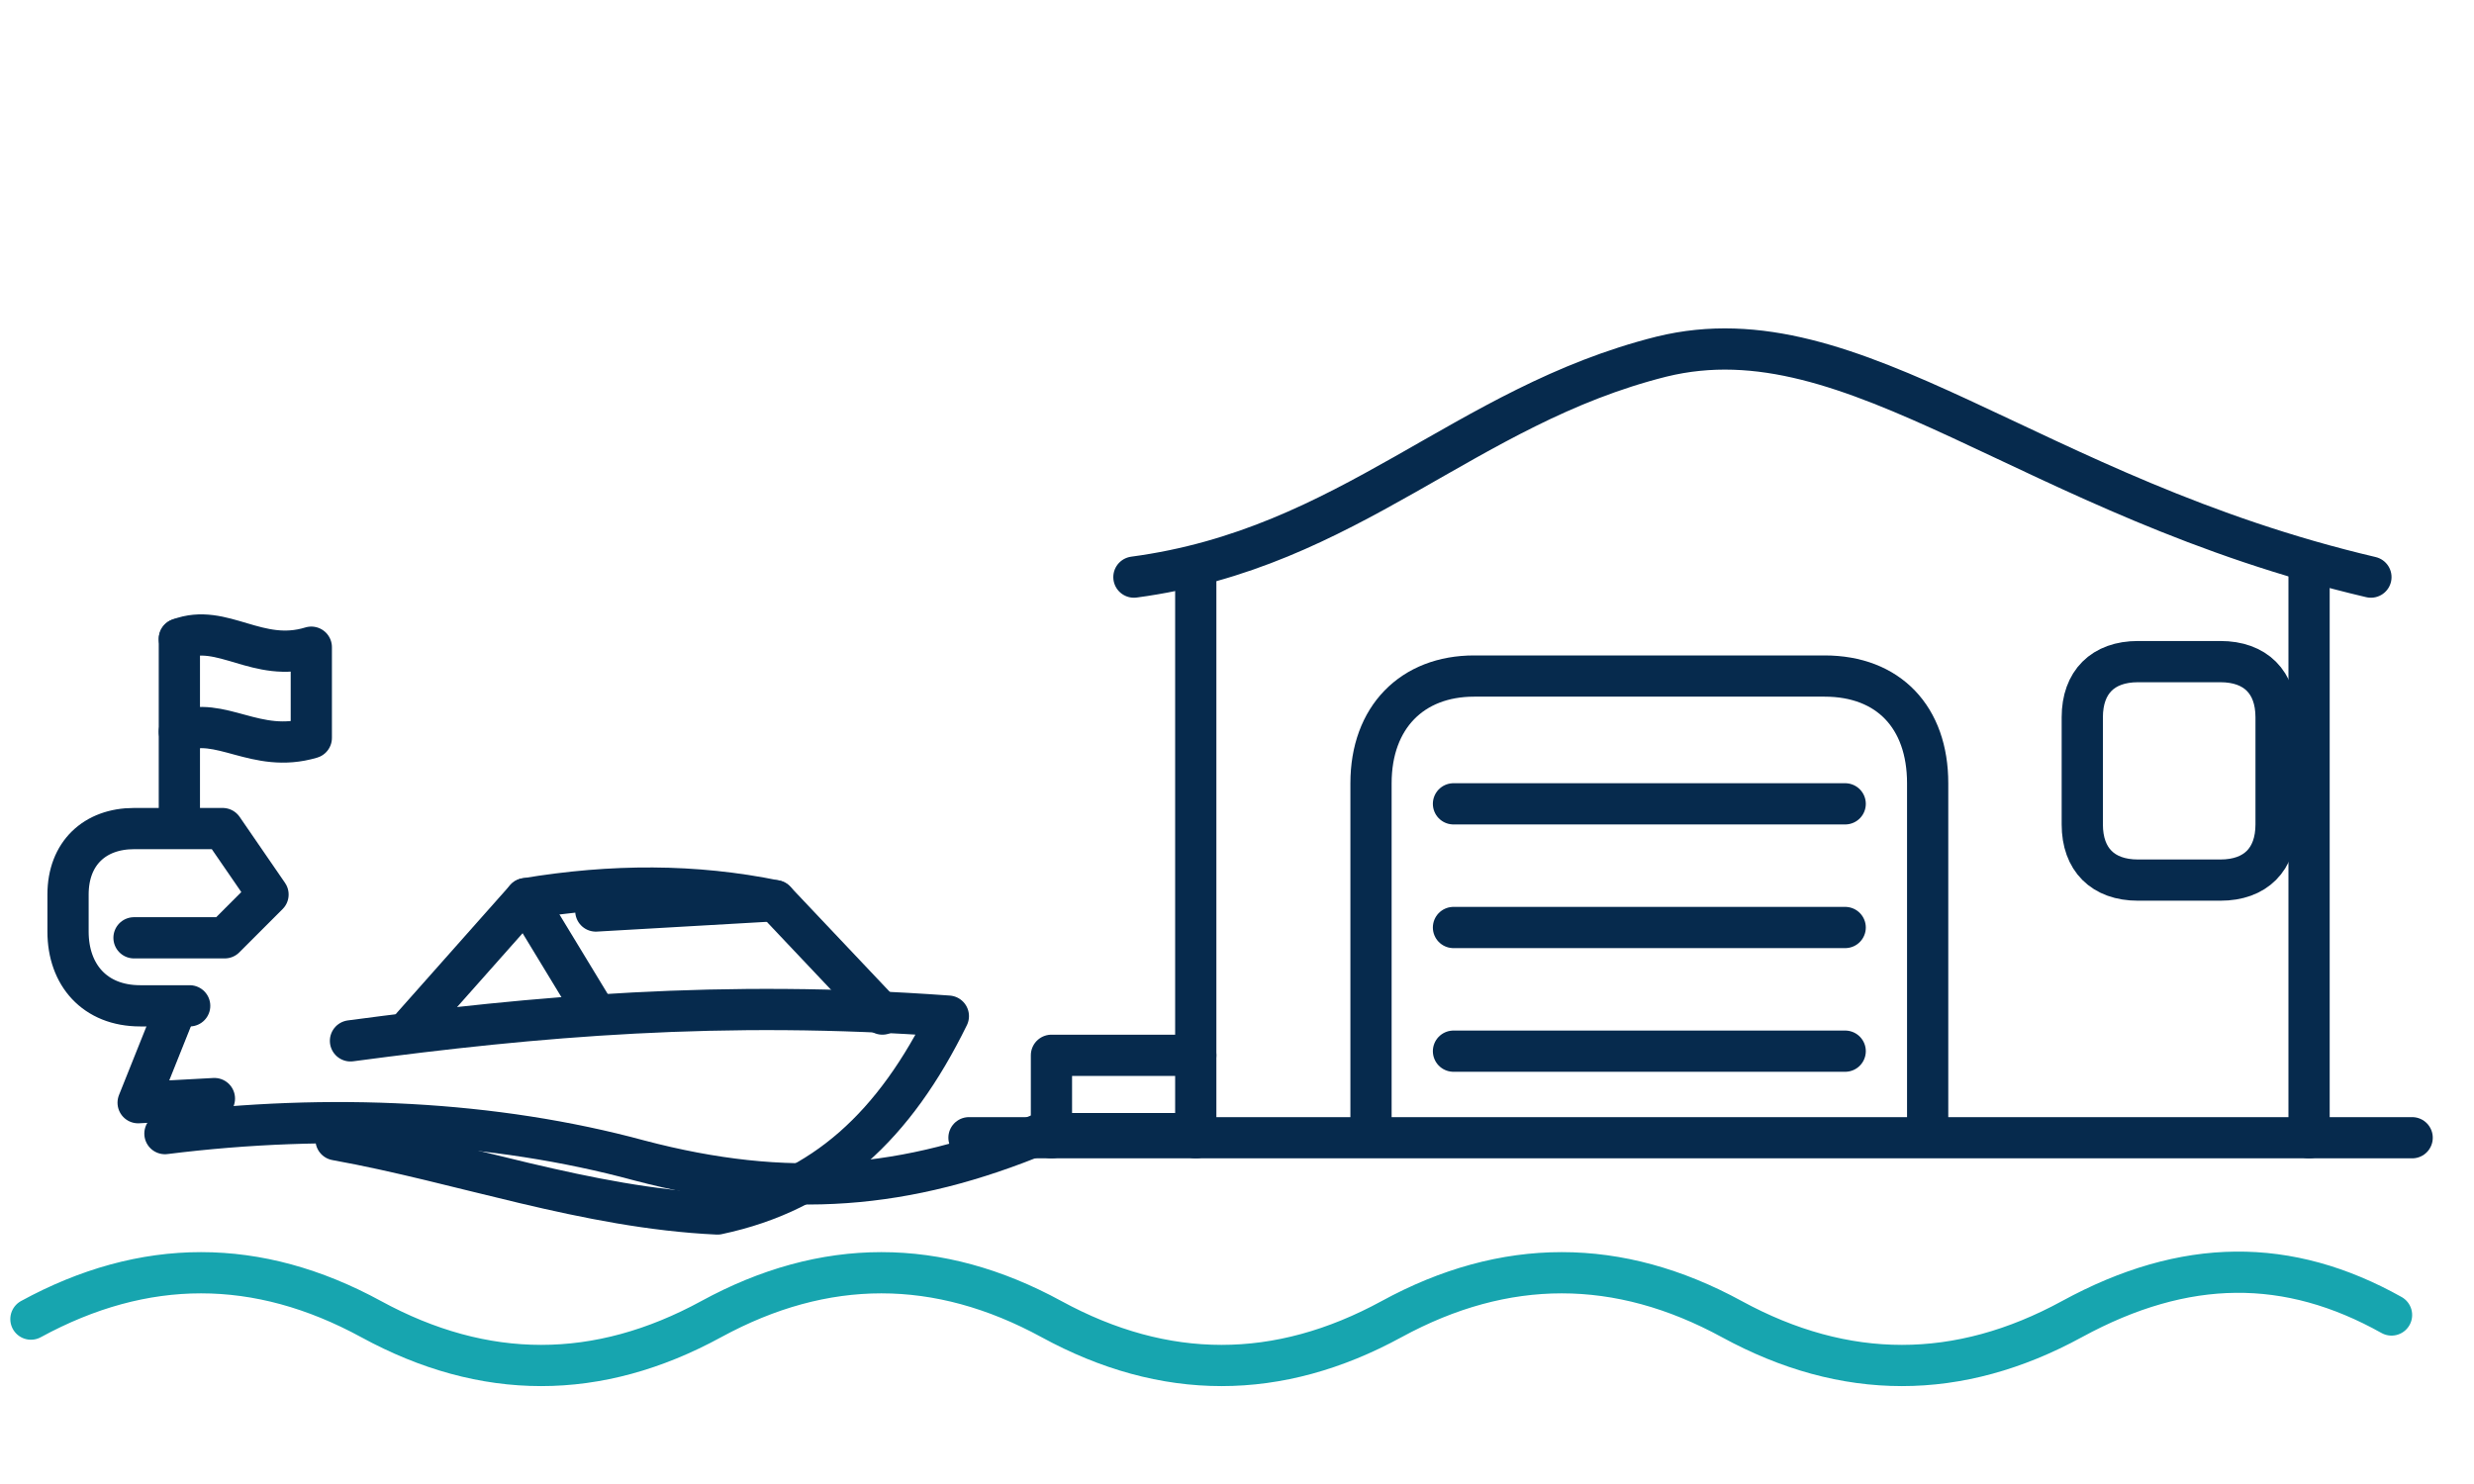
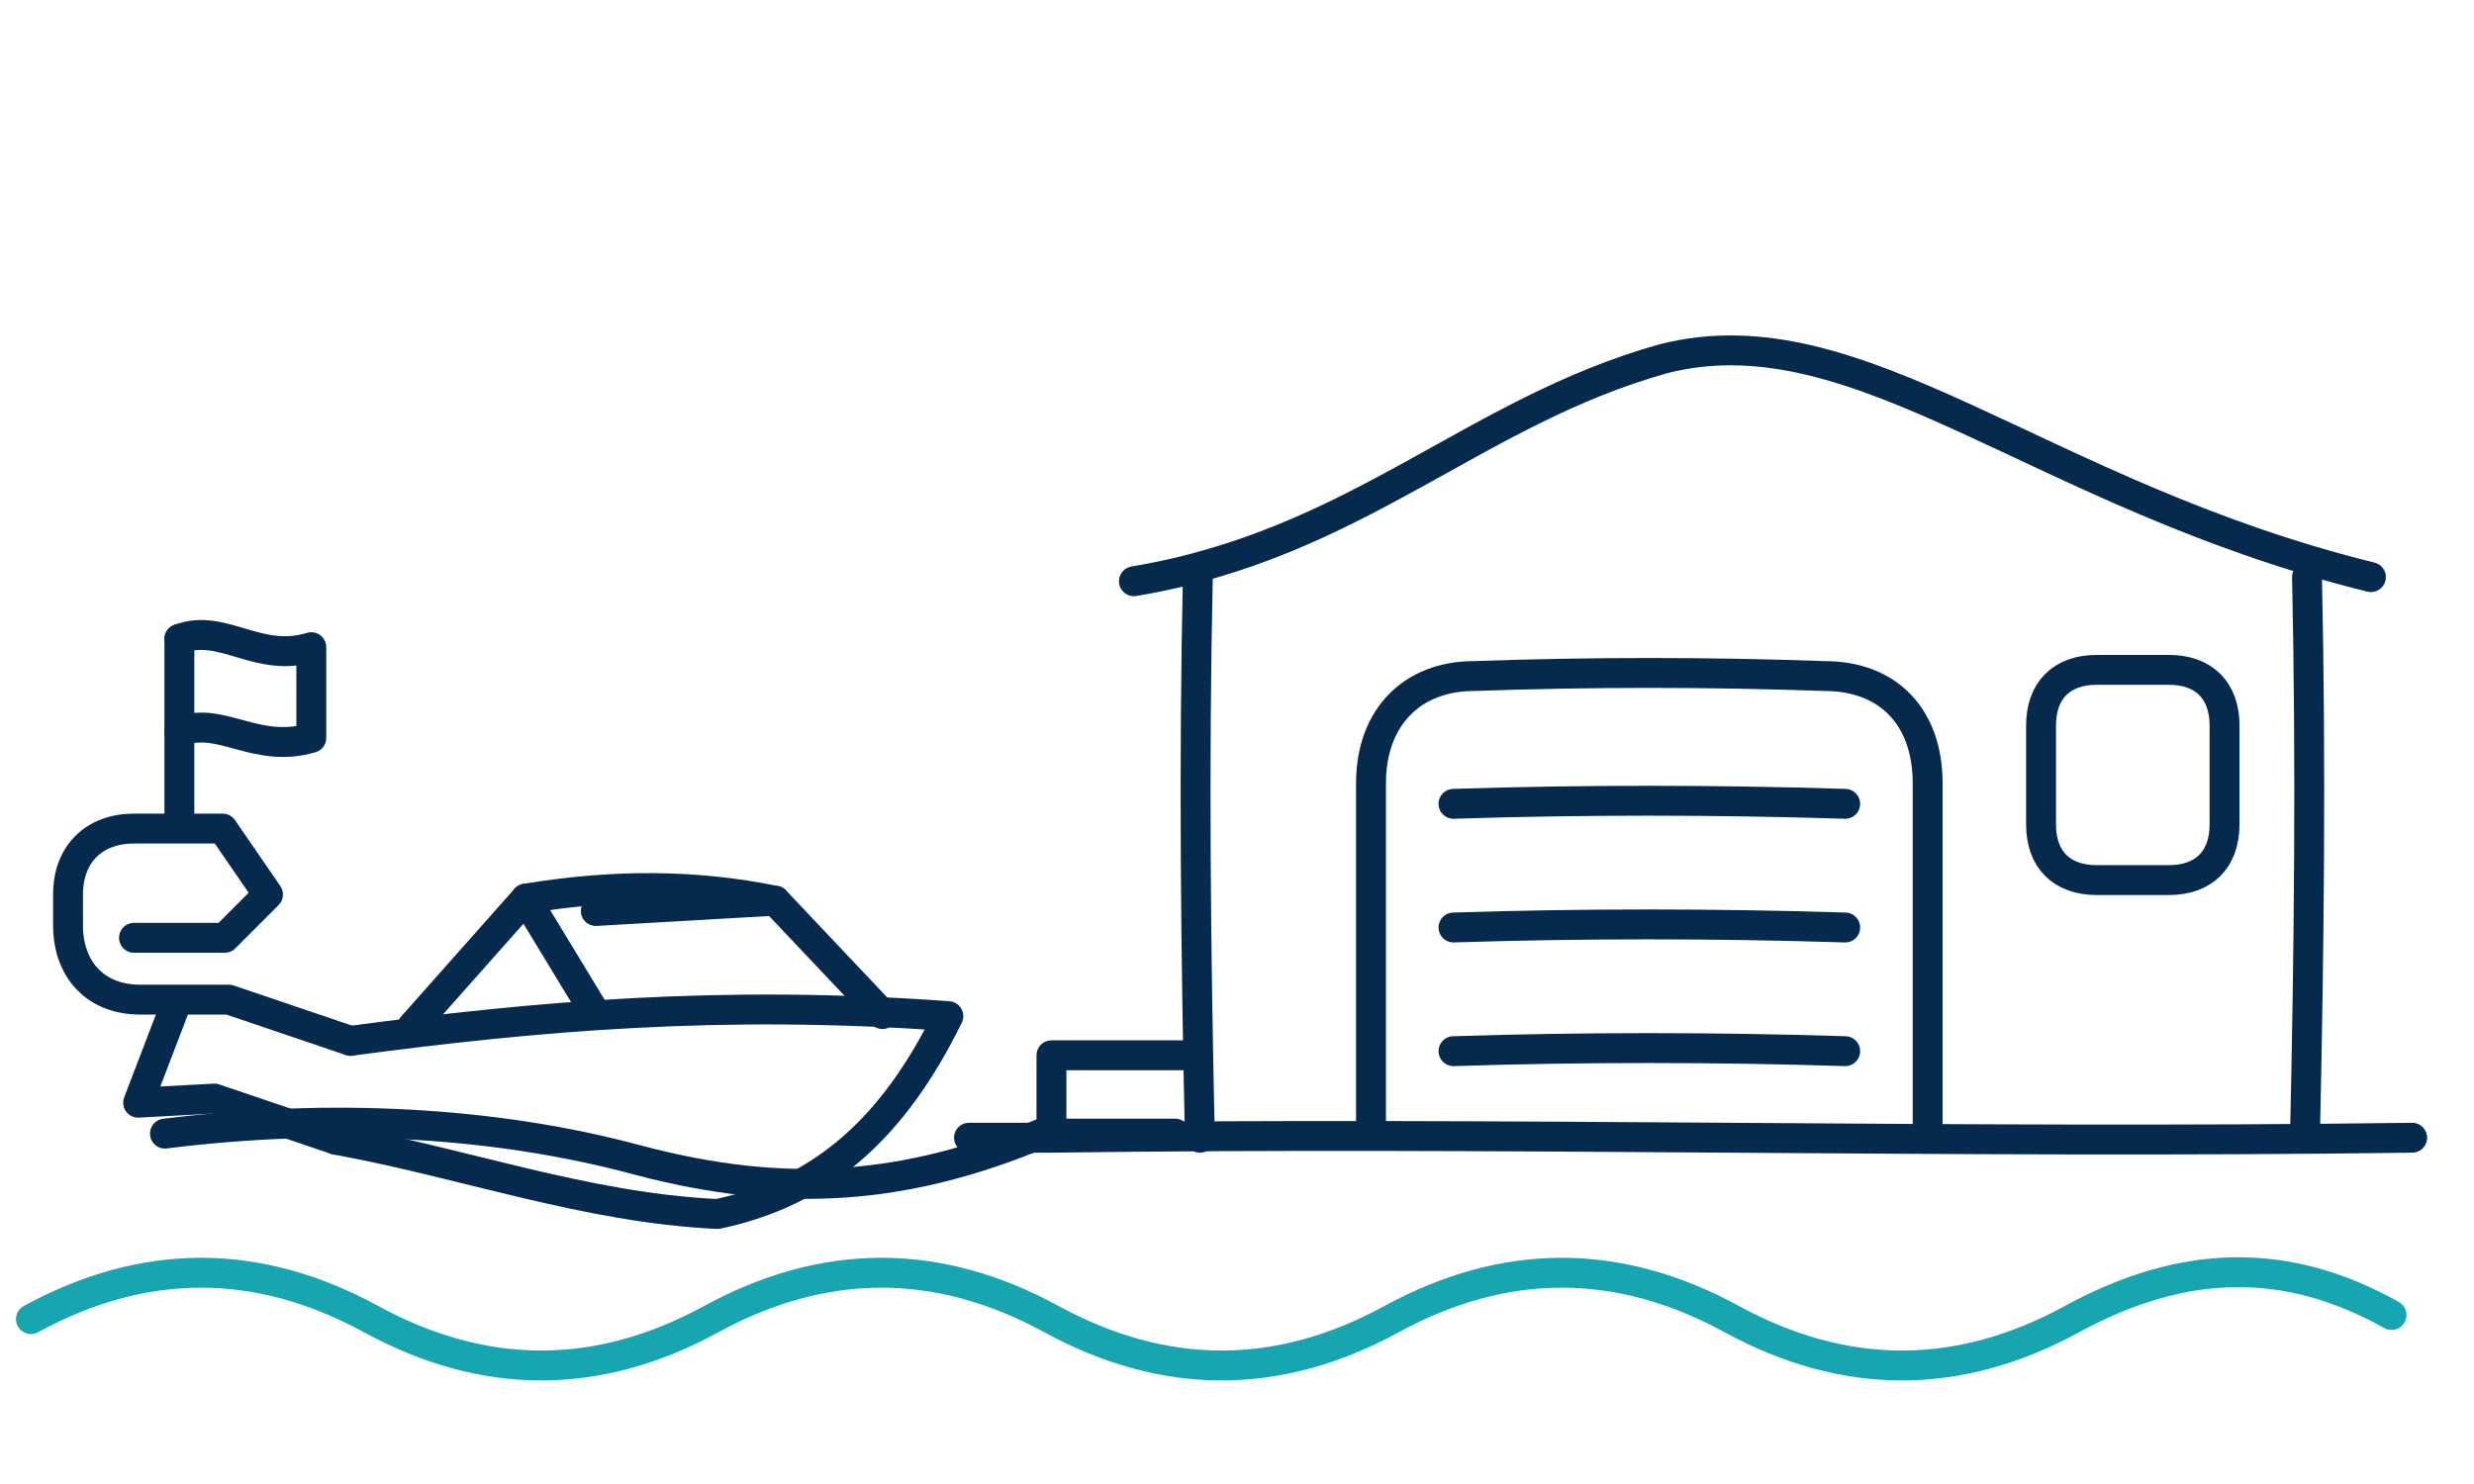
<svg xmlns="http://www.w3.org/2000/svg" viewBox="0 0 120 72" role="img" aria-hidden="true">
-   <g fill="none" stroke="#062a4d" stroke-width="2" stroke-linecap="round" stroke-linejoin="round">
+   <g fill="none" stroke="#062a4d" stroke-width="1.45" stroke-linecap="round" stroke-linejoin="round">
    <path d="M8 55c8-1 16-.6 23 1.3 7.2 1.9 13 1.4 19.5-1.3H57" />
    <path d="M17 50.5c9-1.2 18-2 29-1.2-2.6 5.3-6 8.5-11.2 9.6-6.4-.3-12.4-2.5-18.5-3.6" />
    <path d="M20 49.8l5.5-6.2c4.2-.7 8.2-.7 12.1.1l5.2 5.5" />
    <path d="M25.5 43.6l3.4 5.6M37.6 43.7l-8.7.5" />
-     <path d="M9.2 48.8H6.8c-2.2 0-3.5-1.5-3.5-3.6v-1.8c0-2 1.3-3.2 3.2-3.2h4.3l2.2 3.2-2.1 2.1H6.5" />
-     <path d="M8.5 49l-1.8 4.5 3.7-.2" />
+     <path d="M17 50.5l-5.9-2H6.8c-2.2 0-3.5-1.5-3.5-3.6v-1.5c0-2 1.3-3.2 3.2-3.2h4.3l2.2 3.2-2.1 2.1H6.5" />
+     <path d="M8.5 48.8l-1.8 4.7 3.7-.2 5.9 2" />
    <path d="M8.7 39.8V31" />
    <path d="M8.7 31c2.1-.8 3.8 1.2 6.4.4v4.4c-2.7.8-4.4-1.1-6.4-.3" />
-     <path d="M55 28c10.5-1.4 16-8.3 25.6-10.7 9.4-2.3 17.8 6.8 34.4 10.7" />
-     <path d="M58 27.8v27.4M112 27.8v27.4" />
-     <path d="M51 55.2h66" />
-     <path d="M66.5 55V38c0-3.2 2-5.2 5-5.2h17c3.1 0 5 2 5 5.2v17" />
-     <path d="M70.5 39h19M70.5 45h19M70.5 51h19" />
-     <path d="M101 40v-5.2c0-1.7 1-2.7 2.7-2.7h4c1.7 0 2.7 1 2.7 2.7V40c0 1.7-1 2.7-2.7 2.7h-4c-1.7 0-2.7-1-2.7-2.7z" />
+     <path d="M55 28.2c10.8-1.8 16.4-8.2 25.7-10.8 9.5-2.4 18.1 6.6 34.3 10.6" />
+     <path d="M58.1 28c-.2 9.1-.1 18.3.1 27.2M111.9 28c.2 9.1.1 18.3-.1 27.2" />
+     <path d="M51 55.2c21.8-.3 43.9.3 66 0" />
+     <path d="M66.5 55V38c0-3.2 2-5.2 5-5.2 5.6-.2 11.4-.2 17 0 3.1 0 5 2 5 5.2v17" />
+     <path d="M70.5 39c6.2-.2 12.7-.2 19 0M70.5 45c6.2-.2 12.7-.2 19 0M70.5 51c6.2-.2 12.7-.2 19 0" />
+     <path d="M99 40v-4.8c0-1.7 1-2.7 2.7-2.7h3.5c1.7 0 2.7 1 2.7 2.7V40c0 1.7-1 2.7-2.7 2.7h-3.5c-1.7 0-2.7-1-2.7-2.7z" />
    <path d="M47 55.2h4v-4h7" />
  </g>
-   <path fill="none" stroke="#17a5af" stroke-width="2" stroke-linecap="round" d="M1.5 64c5.5-3 11-3 16.5 0s11 3 16.5 0 11-3 16.5 0 11 3 16.5 0 11-3 16.5 0 11 3 16.5 0 10.5-3 15.5-.2" />
+   <path fill="none" stroke="#17a5af" stroke-width="1.45" stroke-linecap="round" d="M1.5 64c5.5-3 11-3 16.5 0s11 3 16.5 0 11-3 16.5 0 11 3 16.5 0 11-3 16.5 0 11 3 16.5 0 10.5-3 15.5-.2" />
</svg>
